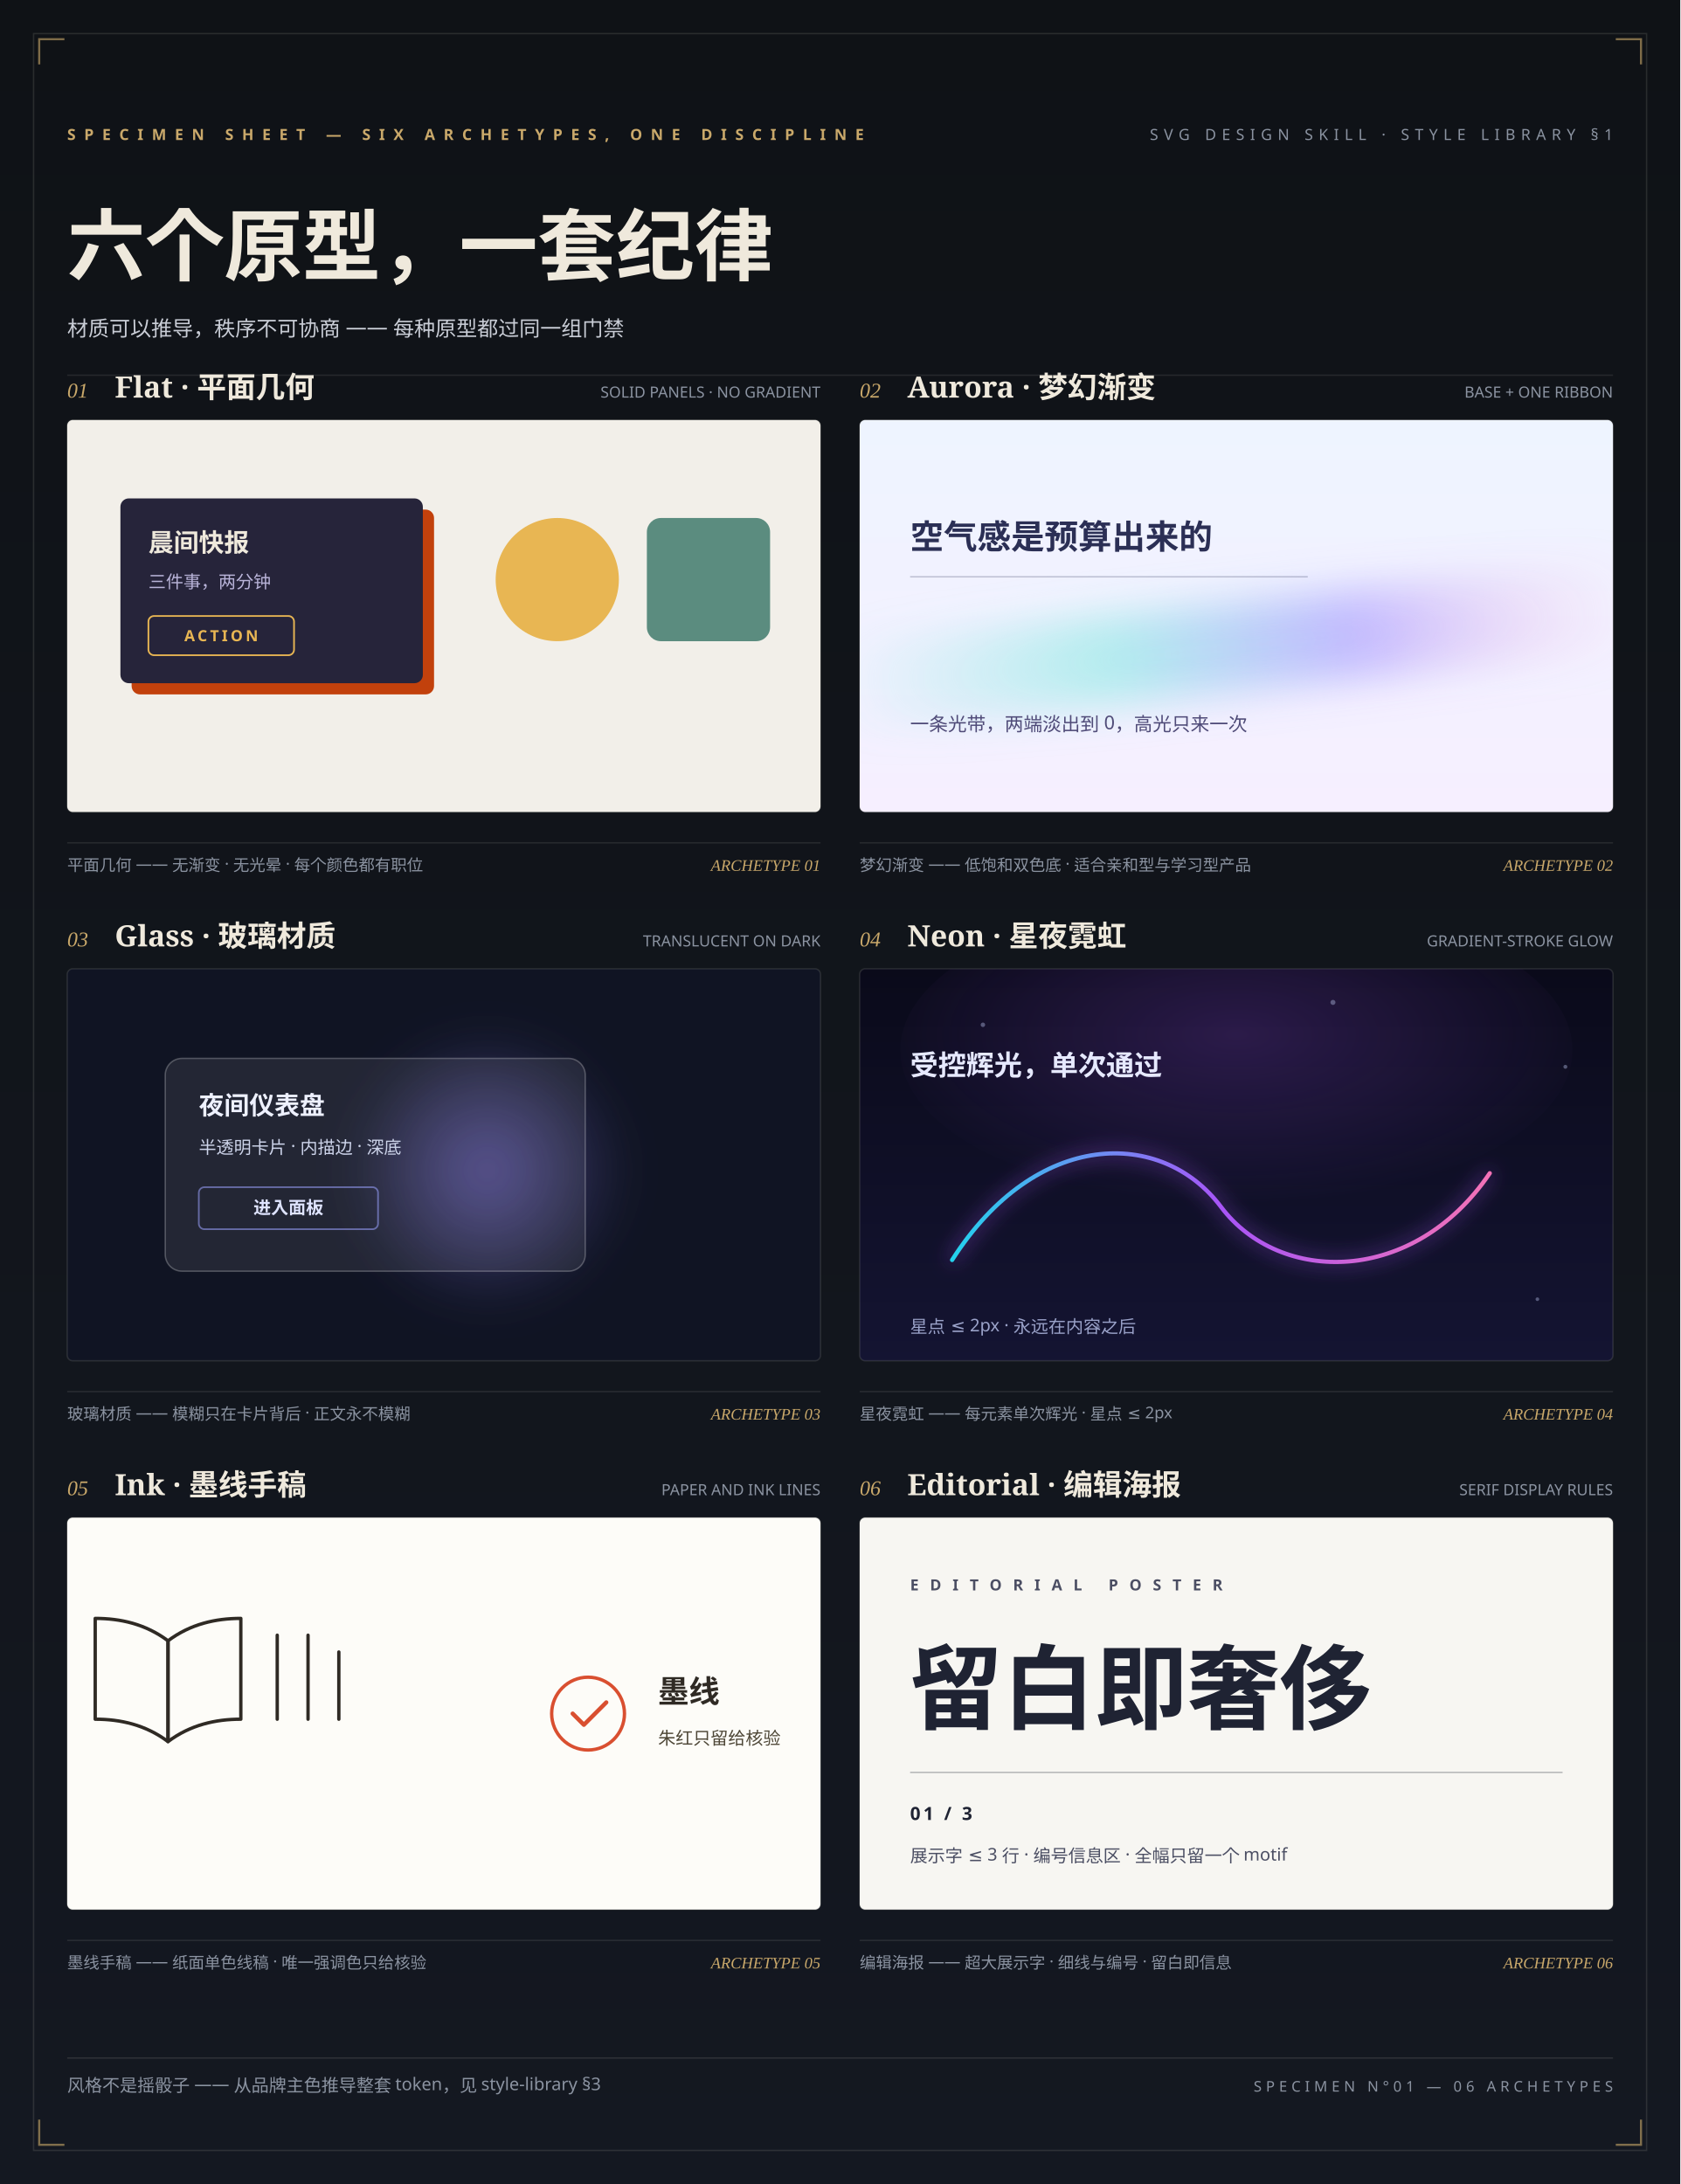
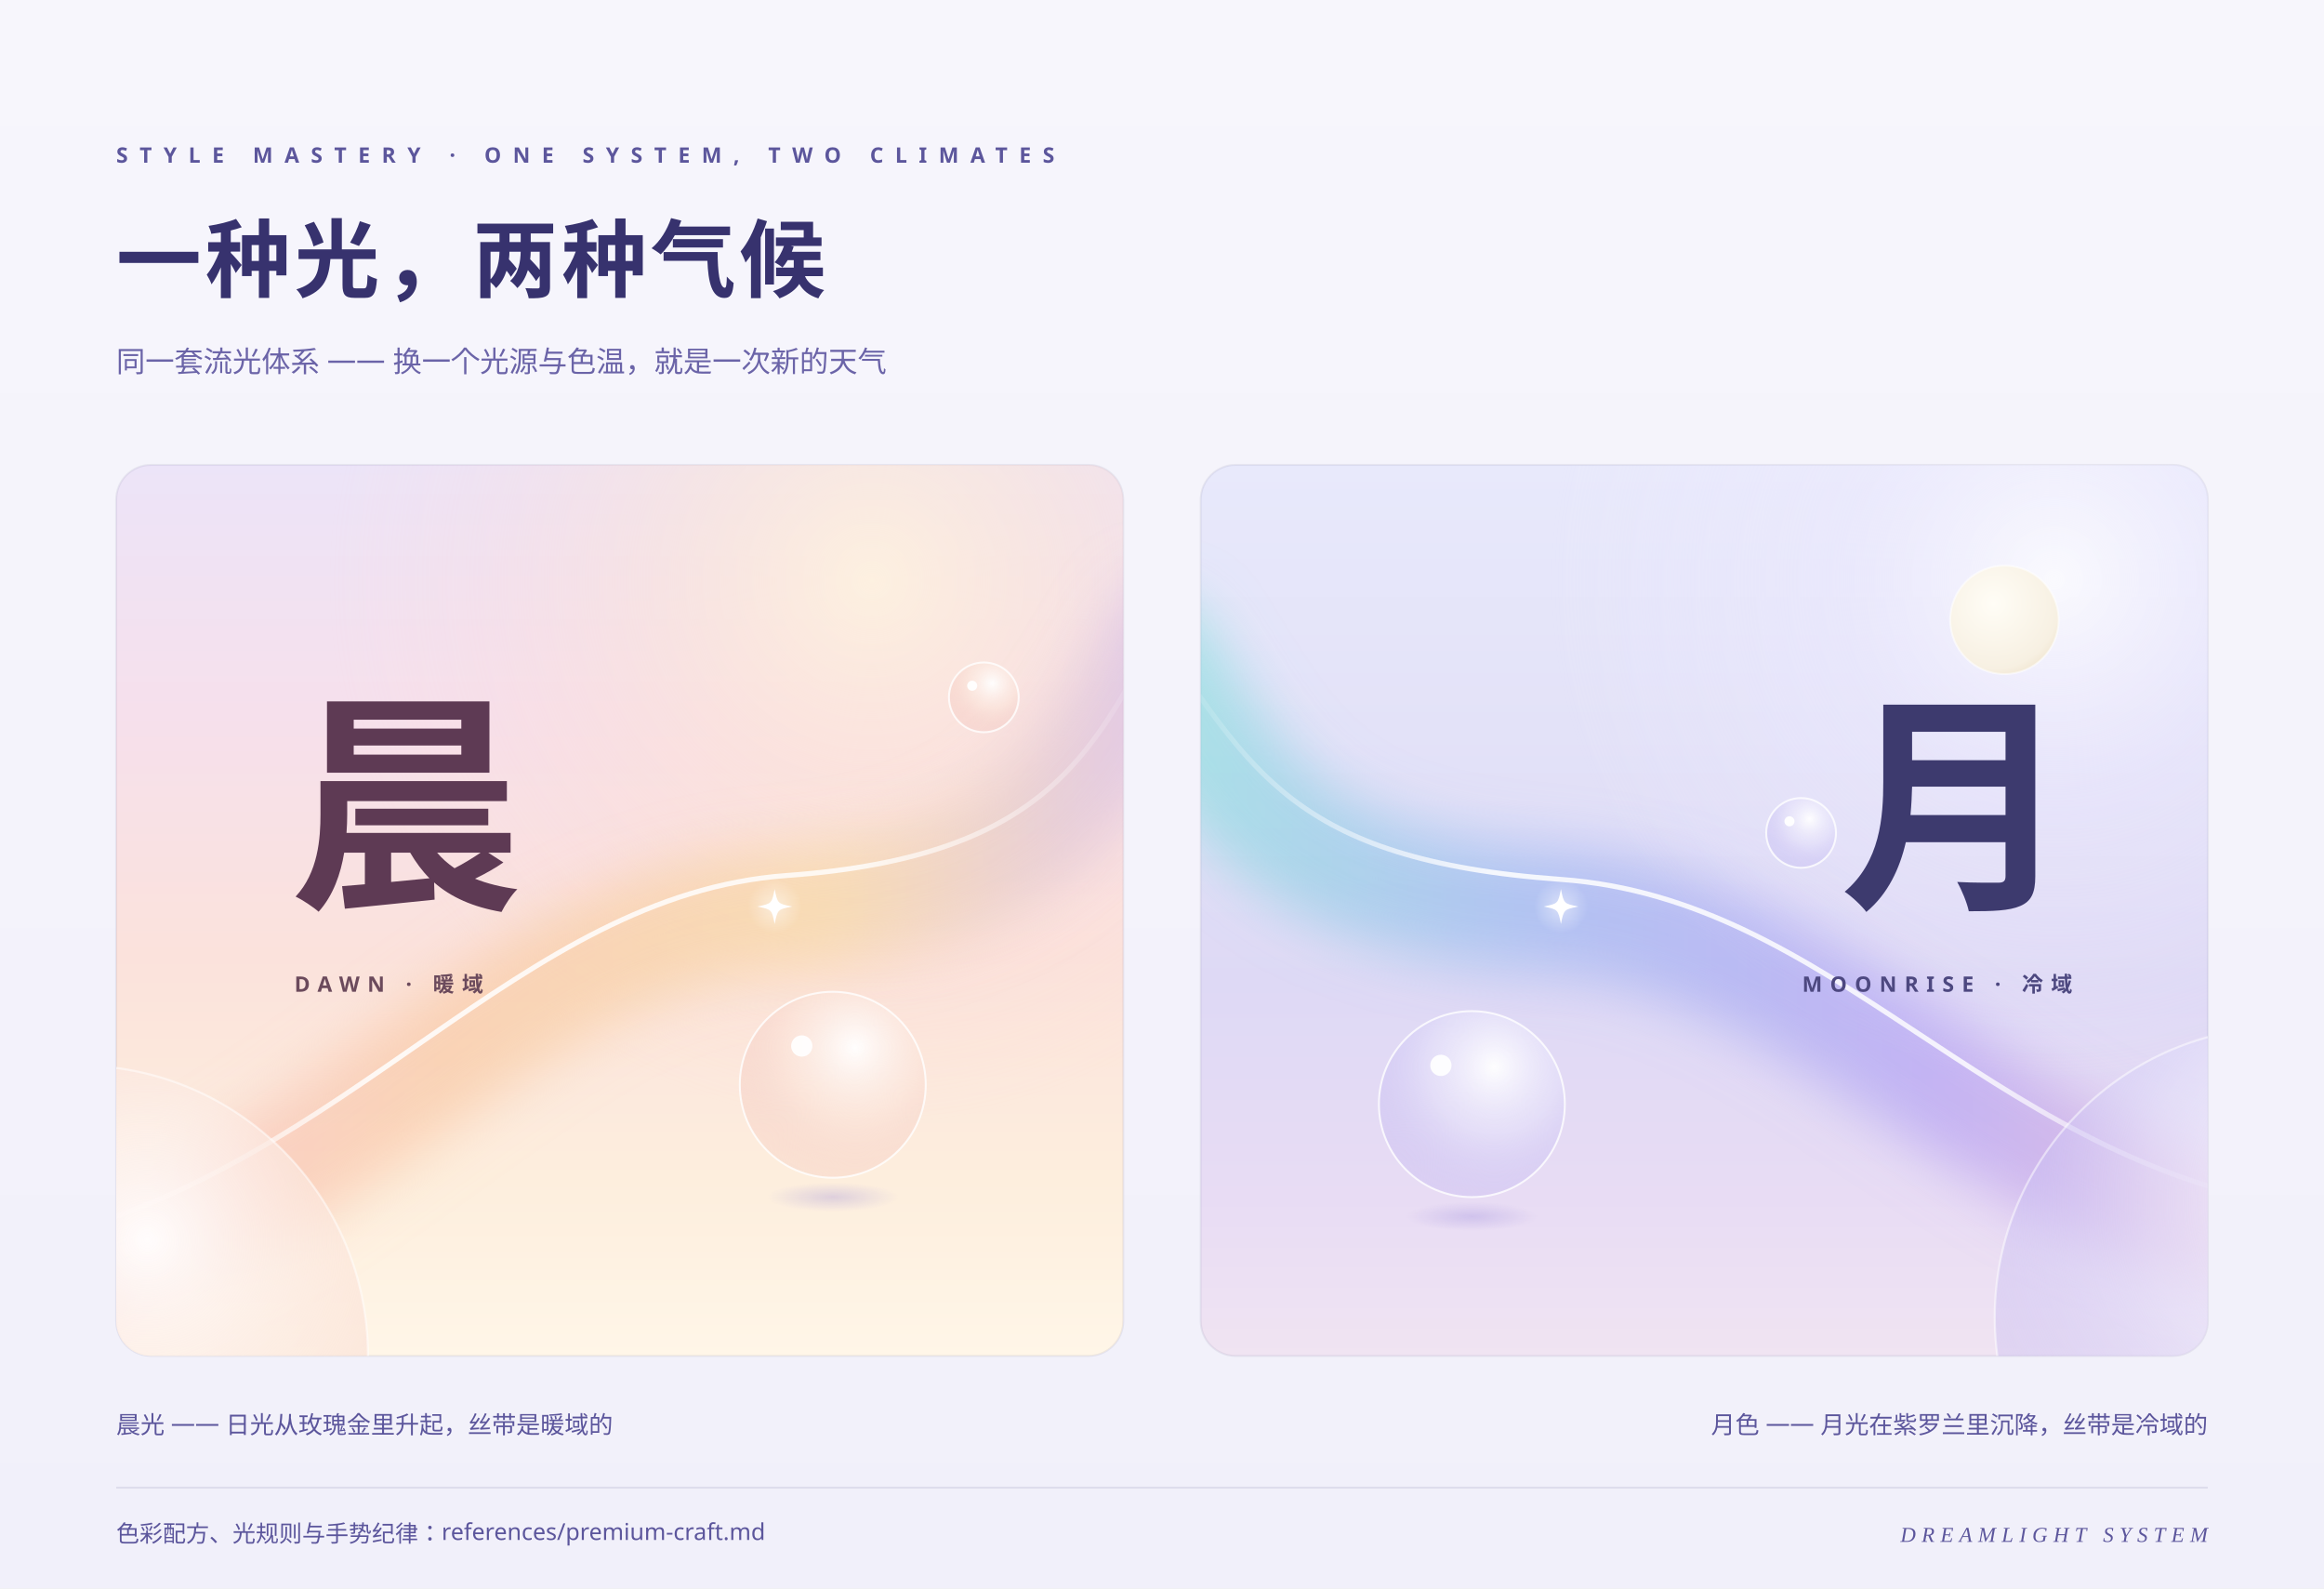
- <svg xmlns="http://www.w3.org/2000/svg" viewBox="0 0 1200 1560" width="1200" height="1560" role="img" aria-labelledby="sgT sgD">
+ <svg xmlns="http://www.w3.org/2000/svg" viewBox="0 0 1200 820" width="1200" height="820" role="img" aria-labelledby="sgT sgD">
  <defs>
    <linearGradient id="sgGround" x1="0" y1="0" x2="0" y2="1">
-       <stop offset="0" stop-color="#0f1216" />
-       <stop offset="1" stop-color="#141821" />
+       <stop offset="0" stop-color="#f7f6fc" />
+       <stop offset="1" stop-color="#f1f0fa" />
    </linearGradient>
-     <linearGradient id="sgAuroraBase" x1="0" y1="0" x2="0" y2="1">
-       <stop offset="0" stop-color="#eef4ff" />
-       <stop offset="1" stop-color="#f6efff" />
+     <linearGradient id="sgDawnBase" x1="0" y1="0" x2="0" y2="1">
+       <stop offset="0" stop-color="#ece4f8" />
+       <stop offset="0.28" stop-color="#f6e0ec" />
+       <stop offset="0.55" stop-color="#fbe2dc" />
+       <stop offset="0.8" stop-color="#fdeedd" />
+       <stop offset="1" stop-color="#fff6e8" />
    </linearGradient>
-     <linearGradient id="sgAuroraRibbon" x1="0" y1="0" x2="1" y2="0">
-       <stop offset="0" stop-color="#7ee8e0" stop-opacity="0" />
-       <stop offset="0.35" stop-color="#7ee8e0" stop-opacity="0.55" />
-       <stop offset="0.65" stop-color="#9b8cff" stop-opacity="0.55" />
-       <stop offset="1" stop-color="#ffb3d9" stop-opacity="0" />
+     <radialGradient id="sgDawnBloom" cx="0.5" cy="0.5" r="0.5">
+       <stop offset="0" stop-color="#fff3dd" stop-opacity="0.85" />
+       <stop offset="0.4" stop-color="#ffe4cf" stop-opacity="0.4" />
+       <stop offset="0.72" stop-color="#ffd9d0" stop-opacity="0.15" />
+       <stop offset="1" stop-color="#ffd9d0" stop-opacity="0" />
+     </radialGradient>
+     <linearGradient id="sgRibbonWarm" x1="0" y1="0" x2="1" y2="0">
+       <stop offset="0" stop-color="#f6a9c4" />
+       <stop offset="0.35" stop-color="#f8bd8f" />
+       <stop offset="0.7" stop-color="#f5d78e" />
+       <stop offset="1" stop-color="#c9b2ee" />
    </linearGradient>
-     <linearGradient id="sgNeonBg" x1="0" y1="0" x2="0" y2="1">
-       <stop offset="0" stop-color="#0a0a1a" />
-       <stop offset="1" stop-color="#141432" />
+     <linearGradient id="sgMoonBase" x1="0" y1="0" x2="0" y2="1">
+       <stop offset="0" stop-color="#e8e9fb" />
+       <stop offset="0.3" stop-color="#e3e2f8" />
+       <stop offset="0.58" stop-color="#ded9f5" />
+       <stop offset="0.82" stop-color="#e8dcf4" />
+       <stop offset="1" stop-color="#f0e4f2" />
    </linearGradient>
-     <linearGradient id="sgNeonStroke" x1="0" y1="0" x2="1" y2="0">
-       <stop offset="0" stop-color="#22d3ee" />
-       <stop offset="0.5" stop-color="#a855f7" />
-       <stop offset="1" stop-color="#f472b6" />
+     <radialGradient id="sgMoonBloom" cx="0.5" cy="0.5" r="0.5">
+       <stop offset="0" stop-color="#ffffff" stop-opacity="0.8" />
+       <stop offset="0.42" stop-color="#f0ecff" stop-opacity="0.35" />
+       <stop offset="1" stop-color="#f0ecff" stop-opacity="0" />
+     </radialGradient>
+     <radialGradient id="sgMoonDisc" cx="0.4" cy="0.35" r="0.75">
+       <stop offset="0" stop-color="#fffdf6" />
+       <stop offset="0.8" stop-color="#f7f0e2" />
+       <stop offset="1" stop-color="#eee2cc" />
+     </radialGradient>
+     <linearGradient id="sgRibbonCool" x1="0" y1="0" x2="1" y2="0">
+       <stop offset="0" stop-color="#6ee3d4" />
+       <stop offset="0.35" stop-color="#86a8f0" />
+       <stop offset="0.7" stop-color="#a58cf2" />
+       <stop offset="1" stop-color="#e8a8c8" />
    </linearGradient>
-     <radialGradient id="sgNeonSpot" cx="0.5" cy="0.45" r="0.55">
-       <stop offset="0" stop-color="#a855f7" stop-opacity="0.2" />
-       <stop offset="1" stop-color="#a855f7" stop-opacity="0" />
+     <linearGradient id="sgSheen" x1="0" y1="0" x2="1" y2="0">
+       <stop offset="0" stop-color="#ffffff" stop-opacity="0" />
+       <stop offset="0.3" stop-color="#ffffff" stop-opacity="0.95" />
+       <stop offset="0.72" stop-color="#ffffff" stop-opacity="0.9" />
+       <stop offset="1" stop-color="#ffffff" stop-opacity="0" />
+     </linearGradient>
+     <radialGradient id="sgOrbWarm" cx="0.62" cy="0.3" r="0.8">
+       <stop offset="0" stop-color="#ffffff" stop-opacity="0.95" />
+       <stop offset="0.45" stop-color="#fbe4da" stop-opacity="0.6" />
+       <stop offset="1" stop-color="#edb0a8" stop-opacity="0.16" />
    </radialGradient>
-     <radialGradient id="sgGlassGlow" cx="0.5" cy="0.5" r="0.5">
-       <stop offset="0" stop-color="#8b7cf6" stop-opacity="0.5" />
-       <stop offset="1" stop-color="#8b7cf6" stop-opacity="0" />
+     <radialGradient id="sgOrbCool" cx="0.62" cy="0.3" r="0.8">
+       <stop offset="0" stop-color="#ffffff" stop-opacity="0.96" />
+       <stop offset="0.45" stop-color="#e4e0fa" stop-opacity="0.6" />
+       <stop offset="1" stop-color="#ab9dee" stop-opacity="0.18" />
    </radialGradient>
-     <filter id="sgRibbonBlur" x="-40%" y="-200%" width="180%" height="500%">
-       <feGaussianBlur stdDeviation="16" />
+     <radialGradient id="sgOrbShadow" cx="0.5" cy="0.5" r="0.5">
+       <stop offset="0" stop-color="#8f7fd8" stop-opacity="0.28" />
+       <stop offset="1" stop-color="#8f7fd8" stop-opacity="0" />
+     </radialGradient>
+     <radialGradient id="sgSparkGlow" cx="0.5" cy="0.5" r="0.5">
+       <stop offset="0" stop-color="#ffffff" stop-opacity="0.5" />
+       <stop offset="1" stop-color="#ffffff" stop-opacity="0" />
+     </radialGradient>
+     <filter id="sgBlurA" x="-30%" y="-220%" width="160%" height="540%">
+       <feGaussianBlur stdDeviation="14" />
    </filter>
-     <filter id="sgGlassBlur" x="-80%" y="-80%" width="260%" height="260%">
-       <feGaussianBlur stdDeviation="16" />
+     <filter id="sgBlurB" x="-30%" y="-220%" width="160%" height="540%">
+       <feGaussianBlur stdDeviation="14" />
    </filter>
-     <filter id="sgNeonGlow" x="-60%" y="-60%" width="220%" height="220%">
-       <feDropShadow dx="0" dy="0" stdDeviation="7" flood-color="#a855f7" flood-opacity="0.8" />
-     </filter>
-     <clipPath id="sgp2">
-       <rect x="614" y="300" width="538" height="280" rx="4" />
+     <clipPath id="sgClipA">
+       <rect x="60" y="240" width="520" height="460" rx="18" />
    </clipPath>
-     <clipPath id="sgp4">
-       <rect x="614" y="692" width="538" height="280" rx="4" />
+     <clipPath id="sgClipB">
+       <rect x="620" y="240" width="520" height="460" rx="18" />
    </clipPath>
  </defs>
-   <rect width="1200" height="1560" fill="url(#sgGround)" />
-   <rect x="24" y="24" width="1152" height="1512" fill="none" stroke="#efe9dc" stroke-opacity="0.12" stroke-width="1" />
-   <g stroke="#c9a86a" stroke-opacity="0.6" stroke-width="1.5" fill="none">
-     <path d="M28 46 V28 H46" />
-     <path d="M1154 28 H1172 V46" />
-     <path d="M28 1514 V1532 H46" />
-     <path d="M1172 1514 V1532 H1154" />
-   </g>
-   <text x="48" y="100" font-family="PingFang SC, Microsoft YaHei, Noto Sans SC, sans-serif" font-size="11" font-weight="600" fill="#c9a86a" letter-spacing="6">SPECIMEN SHEET — SIX ARCHETYPES, ONE DISCIPLINE</text>
-   <text x="1152" y="100" text-anchor="end" font-family="PingFang SC, Microsoft YaHei, Noto Sans SC, sans-serif" font-size="11" fill="#8b93a1" letter-spacing="4">SVG DESIGN SKILL · STYLE LIBRARY §1</text>
-   <text x="48" y="196" font-family="Songti SC, STSong, SimSun, Noto Serif SC, serif" font-size="56" font-weight="700" fill="#efe9dc">六个原型，一套纪律</text>
-   <text x="48" y="240" font-family="PingFang SC, Microsoft YaHei, Noto Sans SC, sans-serif" font-size="15" fill="#c9cdd6">材质可以推导，秩序不可协商 —— 每种原型都过同一组门禁</text>
-   <line x1="48" y1="268" x2="1152" y2="268" stroke="#efe9dc" stroke-opacity="0.1" stroke-width="1" />
-   <g data-style-id="flat">
-     <text x="48" y="284" font-family="Georgia, Times New Roman, serif" font-size="15" font-style="italic" fill="#c9a86a">01</text>
-     <text x="82" y="284" font-family="Songti SC, STSong, SimSun, Noto Serif SC, serif" font-size="21" font-weight="700" fill="#efe9dc">Flat · 平面几何</text>
-     <text x="586" y="284" text-anchor="end" font-family="PingFang SC, Microsoft YaHei, Noto Sans SC, sans-serif" font-size="11" fill="#8b93a1">SOLID PANELS · NO GRADIENT</text>
-     <rect x="48" y="300" width="538" height="280" rx="4" fill="#f2efe9" stroke="#efe9dc" stroke-opacity="0.12" stroke-width="1" />
-     <rect x="94" y="364" width="216" height="132" rx="6" fill="#c2410c" />
-     <rect x="86" y="356" width="216" height="132" rx="6" fill="#26243a" />
-     <text x="106" y="394" font-family="PingFang SC, Microsoft YaHei, Noto Sans SC, sans-serif" font-size="18" font-weight="600" fill="#efe9dc">晨间快报</text>
-     <text x="106" y="420" font-family="PingFang SC, Microsoft YaHei, Noto Sans SC, sans-serif" font-size="12.5" fill="#b9b4d9">三件事，两分钟</text>
-     <rect x="106" y="440" width="104" height="28" rx="4" fill="none" stroke="#e8b653" stroke-width="1.2" />
-     <text x="158" y="458" text-anchor="middle" font-family="PingFang SC, Microsoft YaHei, Noto Sans SC, sans-serif" font-size="11" font-weight="600" fill="#e8b653" letter-spacing="2">ACTION</text>
-     <circle cx="398" cy="414" r="44" fill="#e8b653" />
-     <rect x="462" y="370" width="88" height="88" rx="10" fill="#5b8c7f" />
-     <line x1="48" y1="602" x2="586" y2="602" stroke="#efe9dc" stroke-opacity="0.1" stroke-width="1" />
-     <text x="48" y="622" font-family="PingFang SC, Microsoft YaHei, Noto Sans SC, sans-serif" font-size="11.5" fill="#8b93a1">平面几何 —— 无渐变 · 无光晕 · 每个颜色都有职位</text>
-     <text x="586" y="622" text-anchor="end" font-family="Georgia, Times New Roman, serif" font-size="11.5" font-style="italic" fill="#c9a86a">ARCHETYPE 01</text>
-   </g>
-   <g data-style-id="aurora">
-     <text x="614" y="284" font-family="Georgia, Times New Roman, serif" font-size="15" font-style="italic" fill="#c9a86a">02</text>
-     <text x="648" y="284" font-family="Songti SC, STSong, SimSun, Noto Serif SC, serif" font-size="21" font-weight="700" fill="#efe9dc">Aurora · 梦幻渐变</text>
-     <text x="1152" y="284" text-anchor="end" font-family="PingFang SC, Microsoft YaHei, Noto Sans SC, sans-serif" font-size="11" fill="#8b93a1">BASE + ONE RIBBON</text>
-     <rect x="614" y="300" width="538" height="280" rx="4" fill="url(#sgAuroraBase)" stroke="#efe9dc" stroke-opacity="0.12" stroke-width="1" />
-     <g clip-path="url(#sgp2)">
-       <rect x="594" y="430" width="578" height="64" fill="url(#sgAuroraRibbon)" filter="url(#sgRibbonBlur)" transform="rotate(-6 883 462)" />
-     </g>
-     <text x="650" y="392" font-family="Songti SC, STSong, SimSun, Noto Serif SC, serif" font-size="24" font-weight="700" fill="#2b2f55">空气感是预算出来的</text>
-     <line x1="650" y1="412" x2="934" y2="412" stroke="#2b2f55" stroke-opacity="0.25" stroke-width="1" />
-     <text x="650" y="522" font-family="PingFang SC, Microsoft YaHei, Noto Sans SC, sans-serif" font-size="13.5" fill="#4f4b78">一条光带，两端淡出到 0，高光只来一次</text>
-     <line x1="614" y1="602" x2="1152" y2="602" stroke="#efe9dc" stroke-opacity="0.1" stroke-width="1" />
-     <text x="614" y="622" font-family="PingFang SC, Microsoft YaHei, Noto Sans SC, sans-serif" font-size="11.5" fill="#8b93a1">梦幻渐变 —— 低饱和双色底 · 适合亲和型与学习型产品</text>
-     <text x="1152" y="622" text-anchor="end" font-family="Georgia, Times New Roman, serif" font-size="11.5" font-style="italic" fill="#c9a86a">ARCHETYPE 02</text>
-   </g>
-   <g data-style-id="glass">
-     <text x="48" y="676" font-family="Georgia, Times New Roman, serif" font-size="15" font-style="italic" fill="#c9a86a">03</text>
-     <text x="82" y="676" font-family="Songti SC, STSong, SimSun, Noto Serif SC, serif" font-size="21" font-weight="700" fill="#efe9dc">Glass · 玻璃材质</text>
-     <text x="586" y="676" text-anchor="end" font-family="PingFang SC, Microsoft YaHei, Noto Sans SC, sans-serif" font-size="11" fill="#8b93a1">TRANSLUCENT ON DARK</text>
-     <rect x="48" y="692" width="538" height="280" rx="4" fill="#101423" stroke="#efe9dc" stroke-opacity="0.12" stroke-width="1" />
-     <circle cx="348" cy="836" r="100" fill="url(#sgGlassGlow)" filter="url(#sgGlassBlur)" />
-     <rect x="118" y="756" width="300" height="152" rx="12" fill="#ffffff" fill-opacity="0.08" stroke="#ffffff" stroke-opacity="0.25" stroke-width="1" />
-     <text x="142" y="796" font-family="PingFang SC, Microsoft YaHei, Noto Sans SC, sans-serif" font-size="18" font-weight="600" fill="#eef1ff">夜间仪表盘</text>
-     <text x="142" y="824" font-family="PingFang SC, Microsoft YaHei, Noto Sans SC, sans-serif" font-size="12.5" fill="#cdd4ea">半透明卡片 · 内描边 · 深底</text>
-     <rect x="142" y="848" width="128" height="30" rx="4" fill="none" stroke="#9aa2ff" stroke-opacity="0.55" stroke-width="1.2" />
-     <text x="206" y="867" text-anchor="middle" font-family="PingFang SC, Microsoft YaHei, Noto Sans SC, sans-serif" font-size="12.5" font-weight="600" fill="#dfe4ff">进入面板</text>
-     <line x1="48" y1="994" x2="586" y2="994" stroke="#efe9dc" stroke-opacity="0.1" stroke-width="1" />
-     <text x="48" y="1014" font-family="PingFang SC, Microsoft YaHei, Noto Sans SC, sans-serif" font-size="11.5" fill="#8b93a1">玻璃材质 —— 模糊只在卡片背后 · 正文永不模糊</text>
-     <text x="586" y="1014" text-anchor="end" font-family="Georgia, Times New Roman, serif" font-size="11.5" font-style="italic" fill="#c9a86a">ARCHETYPE 03</text>
-   </g>
-   <g data-style-id="neon">
-     <text x="614" y="676" font-family="Georgia, Times New Roman, serif" font-size="15" font-style="italic" fill="#c9a86a">04</text>
-     <text x="648" y="676" font-family="Songti SC, STSong, SimSun, Noto Serif SC, serif" font-size="21" font-weight="700" fill="#efe9dc">Neon · 星夜霓虹</text>
-     <text x="1152" y="676" text-anchor="end" font-family="PingFang SC, Microsoft YaHei, Noto Sans SC, sans-serif" font-size="11" fill="#8b93a1">GRADIENT-STROKE GLOW</text>
-     <rect x="614" y="692" width="538" height="280" rx="4" fill="url(#sgNeonBg)" stroke="#efe9dc" stroke-opacity="0.12" stroke-width="1" />
-     <g clip-path="url(#sgp4)">
-       <ellipse cx="883" cy="750" rx="240" ry="110" fill="url(#sgNeonSpot)" />
-       <g fill="#9aa2c9" fill-opacity="0.5">
-         <circle cx="702" cy="732" r="1.6" />
-         <circle cx="1118" cy="762" r="1.4" />
-         <circle cx="952" cy="716" r="1.8" />
-         <circle cx="784" cy="948" r="1.5" />
-         <circle cx="1098" cy="928" r="1.3" />
+   <rect width="1200" height="820" fill="url(#sgGround)" />
+   <text x="60" y="84" font-family="PingFang SC, Microsoft YaHei, Noto Sans SC, sans-serif" font-size="11" font-weight="600" fill="#5c569c" letter-spacing="6">STYLE MASTERY · ONE SYSTEM, TWO CLIMATES</text>
+   <text x="60" y="150" font-family="Songti SC, STSong, SimSun, Noto Serif SC, serif" font-size="44" font-weight="700" fill="#37326e" letter-spacing="2">一种光，两种气候</text>
+   <text x="60" y="192" font-family="PingFang SC, Microsoft YaHei, Noto Sans SC, sans-serif" font-size="15" fill="#6b64a8">同一套流光体系 —— 换一个光源与色温，就是一次新的天气</text>
+   <g data-style-id="dawn" data-mood="warm">
+     <rect x="60" y="240" width="520" height="460" rx="18" fill="url(#sgDawnBase)" stroke="#37326e" stroke-opacity="0.08" stroke-width="1" />
+     <g clip-path="url(#sgClipA)">
+       <circle cx="450" cy="300" r="280" fill="url(#sgDawnBloom)" />
+       <path d="M 20 660 C 180 620 260 480 400 470 S 560 400 604 330" fill="none" stroke="url(#sgRibbonWarm)" stroke-width="64" stroke-linecap="round" opacity="0.5" filter="url(#sgBlurA)" />
+       <path d="M 20 640 C 180 602 268 462 406 452 S 566 386 604 314" fill="none" stroke="url(#sgSheen)" stroke-width="2.6" stroke-linecap="round" opacity="0.9" />
+       <circle cx="40" cy="700" r="150" fill="url(#sgOrbWarm)" stroke="#ffffff" stroke-opacity="0.5" stroke-width="1.1" />
+       <g data-motif="dawn-orbs" data-motif-message="暖域浮球服从右上的晨光">
+         <ellipse cx="430" cy="618" rx="34" ry="7.5" fill="url(#sgOrbShadow)" />
+         <circle cx="430" cy="560" r="48" fill="url(#sgOrbWarm)" stroke="#ffffff" stroke-opacity="0.8" stroke-width="1" />
+         <circle cx="414" cy="540" r="5.5" fill="#ffffff" fill-opacity="0.92" />
+         <circle cx="508" cy="360" r="18" fill="url(#sgOrbWarm)" stroke="#ffffff" stroke-opacity="0.8" stroke-width="1" />
+         <circle cx="502" cy="354" r="2.6" fill="#ffffff" fill-opacity="0.95" />
+         <circle cx="400" cy="468" r="14" fill="url(#sgSparkGlow)" />
+         <path d="M400 459 C 401.5 466.5 401.5 466.5 409 468 C 401.5 469.5 401.5 469.5 400 477 C 398.5 469.5 398.5 469.5 391 468 C 398.5 466.5 398.5 466.5 400 459 Z" fill="#ffffff" />
      </g>
    </g>
-     <text x="650" y="768" font-family="PingFang SC, Microsoft YaHei, Noto Sans SC, sans-serif" font-size="20" font-weight="700" fill="#e6e9ff">受控辉光，单次通过</text>
-     <path d="M680 900 C 740 806, 830 806, 872 862 S 1010 918, 1064 838" fill="none" stroke="url(#sgNeonStroke)" stroke-width="3" stroke-linecap="round" filter="url(#sgNeonGlow)" />
-     <text x="650" y="952" font-family="PingFang SC, Microsoft YaHei, Noto Sans SC, sans-serif" font-size="12.5" fill="#9aa2c9">星点 ≤ 2px · 永远在内容之后</text>
-     <line x1="614" y1="994" x2="1152" y2="994" stroke="#efe9dc" stroke-opacity="0.1" stroke-width="1" />
-     <text x="614" y="1014" font-family="PingFang SC, Microsoft YaHei, Noto Sans SC, sans-serif" font-size="11.5" fill="#8b93a1">星夜霓虹 —— 每元素单次辉光 · 星点 ≤ 2px</text>
-     <text x="1152" y="1014" text-anchor="end" font-family="Georgia, Times New Roman, serif" font-size="11.5" font-style="italic" fill="#c9a86a">ARCHETYPE 04</text>
+     <text x="150" y="460" font-family="Songti SC, STSong, SimSun, Noto Serif SC, serif" font-size="120" font-weight="700" fill="#5e3a54">晨</text>
+     <text x="152" y="512" font-family="PingFang SC, Microsoft YaHei, Noto Sans SC, sans-serif" font-size="11" font-weight="600" fill="#6b4a5c" letter-spacing="4">DAWN · 暖域</text>
  </g>
-   <g data-style-id="ink">
-     <text x="48" y="1068" font-family="Georgia, Times New Roman, serif" font-size="15" font-style="italic" fill="#c9a86a">05</text>
-     <text x="82" y="1068" font-family="Songti SC, STSong, SimSun, Noto Serif SC, serif" font-size="21" font-weight="700" fill="#efe9dc">Ink · 墨线手稿</text>
-     <text x="586" y="1068" text-anchor="end" font-family="PingFang SC, Microsoft YaHei, Noto Sans SC, sans-serif" font-size="11" fill="#8b93a1">PAPER AND INK LINES</text>
-     <rect x="48" y="1084" width="538" height="280" rx="4" fill="#fdfcf8" stroke="#efe9dc" stroke-opacity="0.12" stroke-width="1" />
-     <g fill="none" stroke="#2f2a24" stroke-width="2.4" stroke-linecap="round" stroke-linejoin="round" transform="translate(120 1160)">
-       <path d="M0 12 c -16 -12 -34 -16 -52 -16 v 72 c 18 0 36 4 52 16 z" />
-       <path d="M0 12 c 16 -12 34 -16 52 -16 v 72 c -18 0 -36 4 -52 16 z" />
-       <path d="M78 8 v 60 M100 8 v 60 M122 20 v 48" />
+   <g data-style-id="moonrise" data-mood="cool">
+     <rect x="620" y="240" width="520" height="460" rx="18" fill="url(#sgMoonBase)" stroke="#37326e" stroke-opacity="0.08" stroke-width="1" />
+     <g clip-path="url(#sgClipB)">
+       <circle cx="1060" cy="300" r="260" fill="url(#sgMoonBloom)" />
+       <path d="M 1180 640 C 1020 610 940 480 800 470 S 640 410 596 340" fill="none" stroke="url(#sgRibbonCool)" stroke-width="64" stroke-linecap="round" opacity="0.5" filter="url(#sgBlurB)" />
+       <path d="M 1180 622 C 1024 594 946 464 806 454 S 646 396 596 326" fill="none" stroke="url(#sgSheen)" stroke-width="2.6" stroke-linecap="round" opacity="0.9" />
+       <circle cx="1180" cy="680" r="150" fill="url(#sgOrbCool)" stroke="#ffffff" stroke-opacity="0.5" stroke-width="1.1" />
+       <g data-motif="moonrise-glow" data-motif-message="月亮与冷域浮球服从同一个月光源">
+         <circle cx="1035" cy="320" r="28" fill="url(#sgMoonDisc)" stroke="#ffffff" stroke-opacity="0.55" stroke-width="1" />
+         <ellipse cx="760" cy="628" rx="34" ry="7.5" fill="url(#sgOrbShadow)" />
+         <circle cx="760" cy="570" r="48" fill="url(#sgOrbCool)" stroke="#ffffff" stroke-opacity="0.8" stroke-width="1" />
+         <circle cx="744" cy="550" r="5.5" fill="#ffffff" fill-opacity="0.92" />
+         <circle cx="930" cy="430" r="18" fill="url(#sgOrbCool)" stroke="#ffffff" stroke-opacity="0.8" stroke-width="1" />
+         <circle cx="924" cy="424" r="2.6" fill="#ffffff" fill-opacity="0.95" />
+         <circle cx="806" cy="468" r="14" fill="url(#sgSparkGlow)" />
+         <path d="M806 459 C 807.5 466.5 807.5 466.5 815 468 C 807.5 469.5 807.5 469.5 806 477 C 804.5 469.5 804.5 469.5 797 468 C 804.5 466.5 804.5 466.5 806 459 Z" fill="#ffffff" />
+       </g>
    </g>
-     <g data-motif="verification-mark" data-motif-message="唯一的朱红强调色只留给核验标记">
-       <circle cx="420" cy="1224" r="26" fill="none" stroke="#d94f30" stroke-width="2.4" />
-       <path d="M409 1224 l 8 8 l 16 -16" fill="none" stroke="#d94f30" stroke-width="3" stroke-linecap="round" stroke-linejoin="round" />
-     </g>
-     <text x="470" y="1216" font-family="Songti SC, STSong, SimSun, Noto Serif SC, serif" font-size="22" font-weight="700" fill="#2f2a24">墨线</text>
-     <text x="470" y="1246" font-family="PingFang SC, Microsoft YaHei, Noto Sans SC, sans-serif" font-size="12.5" fill="#4d4636">朱红只留给核验</text>
-     <line x1="48" y1="1386" x2="586" y2="1386" stroke="#efe9dc" stroke-opacity="0.1" stroke-width="1" />
-     <text x="48" y="1406" font-family="PingFang SC, Microsoft YaHei, Noto Sans SC, sans-serif" font-size="11.5" fill="#8b93a1">墨线手稿 —— 纸面单色线稿 · 唯一强调色只给核验</text>
-     <text x="586" y="1406" text-anchor="end" font-family="Georgia, Times New Roman, serif" font-size="11.5" font-style="italic" fill="#c9a86a">ARCHETYPE 05</text>
+     <text x="950" y="460" font-family="Songti SC, STSong, SimSun, Noto Serif SC, serif" font-size="120" font-weight="700" fill="#3d3a6e">月</text>
+     <text x="1070" y="512" text-anchor="end" font-family="PingFang SC, Microsoft YaHei, Noto Sans SC, sans-serif" font-size="11" font-weight="600" fill="#4d4880" letter-spacing="4">MOONRISE · 冷域</text>
  </g>
-   <g data-style-id="editorial">
-     <text x="614" y="1068" font-family="Georgia, Times New Roman, serif" font-size="15" font-style="italic" fill="#c9a86a">06</text>
-     <text x="648" y="1068" font-family="Songti SC, STSong, SimSun, Noto Serif SC, serif" font-size="21" font-weight="700" fill="#efe9dc">Editorial · 编辑海报</text>
-     <text x="1152" y="1068" text-anchor="end" font-family="PingFang SC, Microsoft YaHei, Noto Sans SC, sans-serif" font-size="11" fill="#8b93a1">SERIF DISPLAY RULES</text>
-     <rect x="614" y="1084" width="538" height="280" rx="4" fill="#f7f6f2" stroke="#efe9dc" stroke-opacity="0.12" stroke-width="1" />
-     <text x="650" y="1136" font-family="PingFang SC, Microsoft YaHei, Noto Sans SC, sans-serif" font-size="11" font-weight="600" fill="#4b4e63" letter-spacing="8">EDITORIAL POSTER</text>
-     <text x="650" y="1230" font-family="Songti SC, STSong, SimSun, Noto Serif SC, serif" font-size="66" font-weight="700" fill="#1f2333">留白即奢侈</text>
-     <line x1="650" y1="1266" x2="1116" y2="1266" stroke="#1f2333" stroke-opacity="0.3" stroke-width="1" />
-     <text x="650" y="1300" font-family="PingFang SC, Microsoft YaHei, Noto Sans SC, sans-serif" font-size="13" font-weight="600" fill="#1f2333" letter-spacing="2">01 / 3</text>
-     <text x="650" y="1330" font-family="PingFang SC, Microsoft YaHei, Noto Sans SC, sans-serif" font-size="12.5" fill="#4b4e63">展示字 ≤ 3 行 · 编号信息区 · 全幅只留一个 motif</text>
-     <line x1="614" y1="1386" x2="1152" y2="1386" stroke="#efe9dc" stroke-opacity="0.1" stroke-width="1" />
-     <text x="614" y="1406" font-family="PingFang SC, Microsoft YaHei, Noto Sans SC, sans-serif" font-size="11.5" fill="#8b93a1">编辑海报 —— 超大展示字 · 细线与编号 · 留白即信息</text>
-     <text x="1152" y="1406" text-anchor="end" font-family="Georgia, Times New Roman, serif" font-size="11.5" font-style="italic" fill="#c9a86a">ARCHETYPE 06</text>
-   </g>
-   <line x1="48" y1="1470" x2="1152" y2="1470" stroke="#efe9dc" stroke-opacity="0.12" stroke-width="1" />
-   <text x="48" y="1494" font-family="PingFang SC, Microsoft YaHei, Noto Sans SC, sans-serif" font-size="12.5" fill="#8b93a1">风格不是摇骰子 —— 从品牌主色推导整套 token，见 style-library §3</text>
-   <text x="1152" y="1494" text-anchor="end" font-family="PingFang SC, Microsoft YaHei, Noto Sans SC, sans-serif" font-size="10.5" fill="#8b93a1" letter-spacing="3">SPECIMEN N°01 — 06 ARCHETYPES</text>
+   <text x="60" y="740" font-family="PingFang SC, Microsoft YaHei, Noto Sans SC, sans-serif" font-size="12.5" fill="#5c569c">晨光 —— 日光从玫瑰金里升起，丝带是暖域的</text>
+   <text x="1140" y="740" text-anchor="end" font-family="PingFang SC, Microsoft YaHei, Noto Sans SC, sans-serif" font-size="12.5" fill="#5c569c">月色 —— 月光在紫罗兰里沉降，丝带是冷域的</text>
+   <line x1="60" y1="768" x2="1140" y2="768" stroke="#37326e" stroke-opacity="0.1" stroke-width="1" />
+   <text x="60" y="796" font-family="PingFang SC, Microsoft YaHei, Noto Sans SC, sans-serif" font-size="12" fill="#5c569c">色彩配方、光规则与手势纪律：references/premium-craft.md</text>
+   <text x="1140" y="796" text-anchor="end" font-family="Georgia, Times New Roman, serif" font-size="11" font-style="italic" fill="#5c569c" letter-spacing="3">DREAMLIGHT SYSTEM</text>
</svg>
